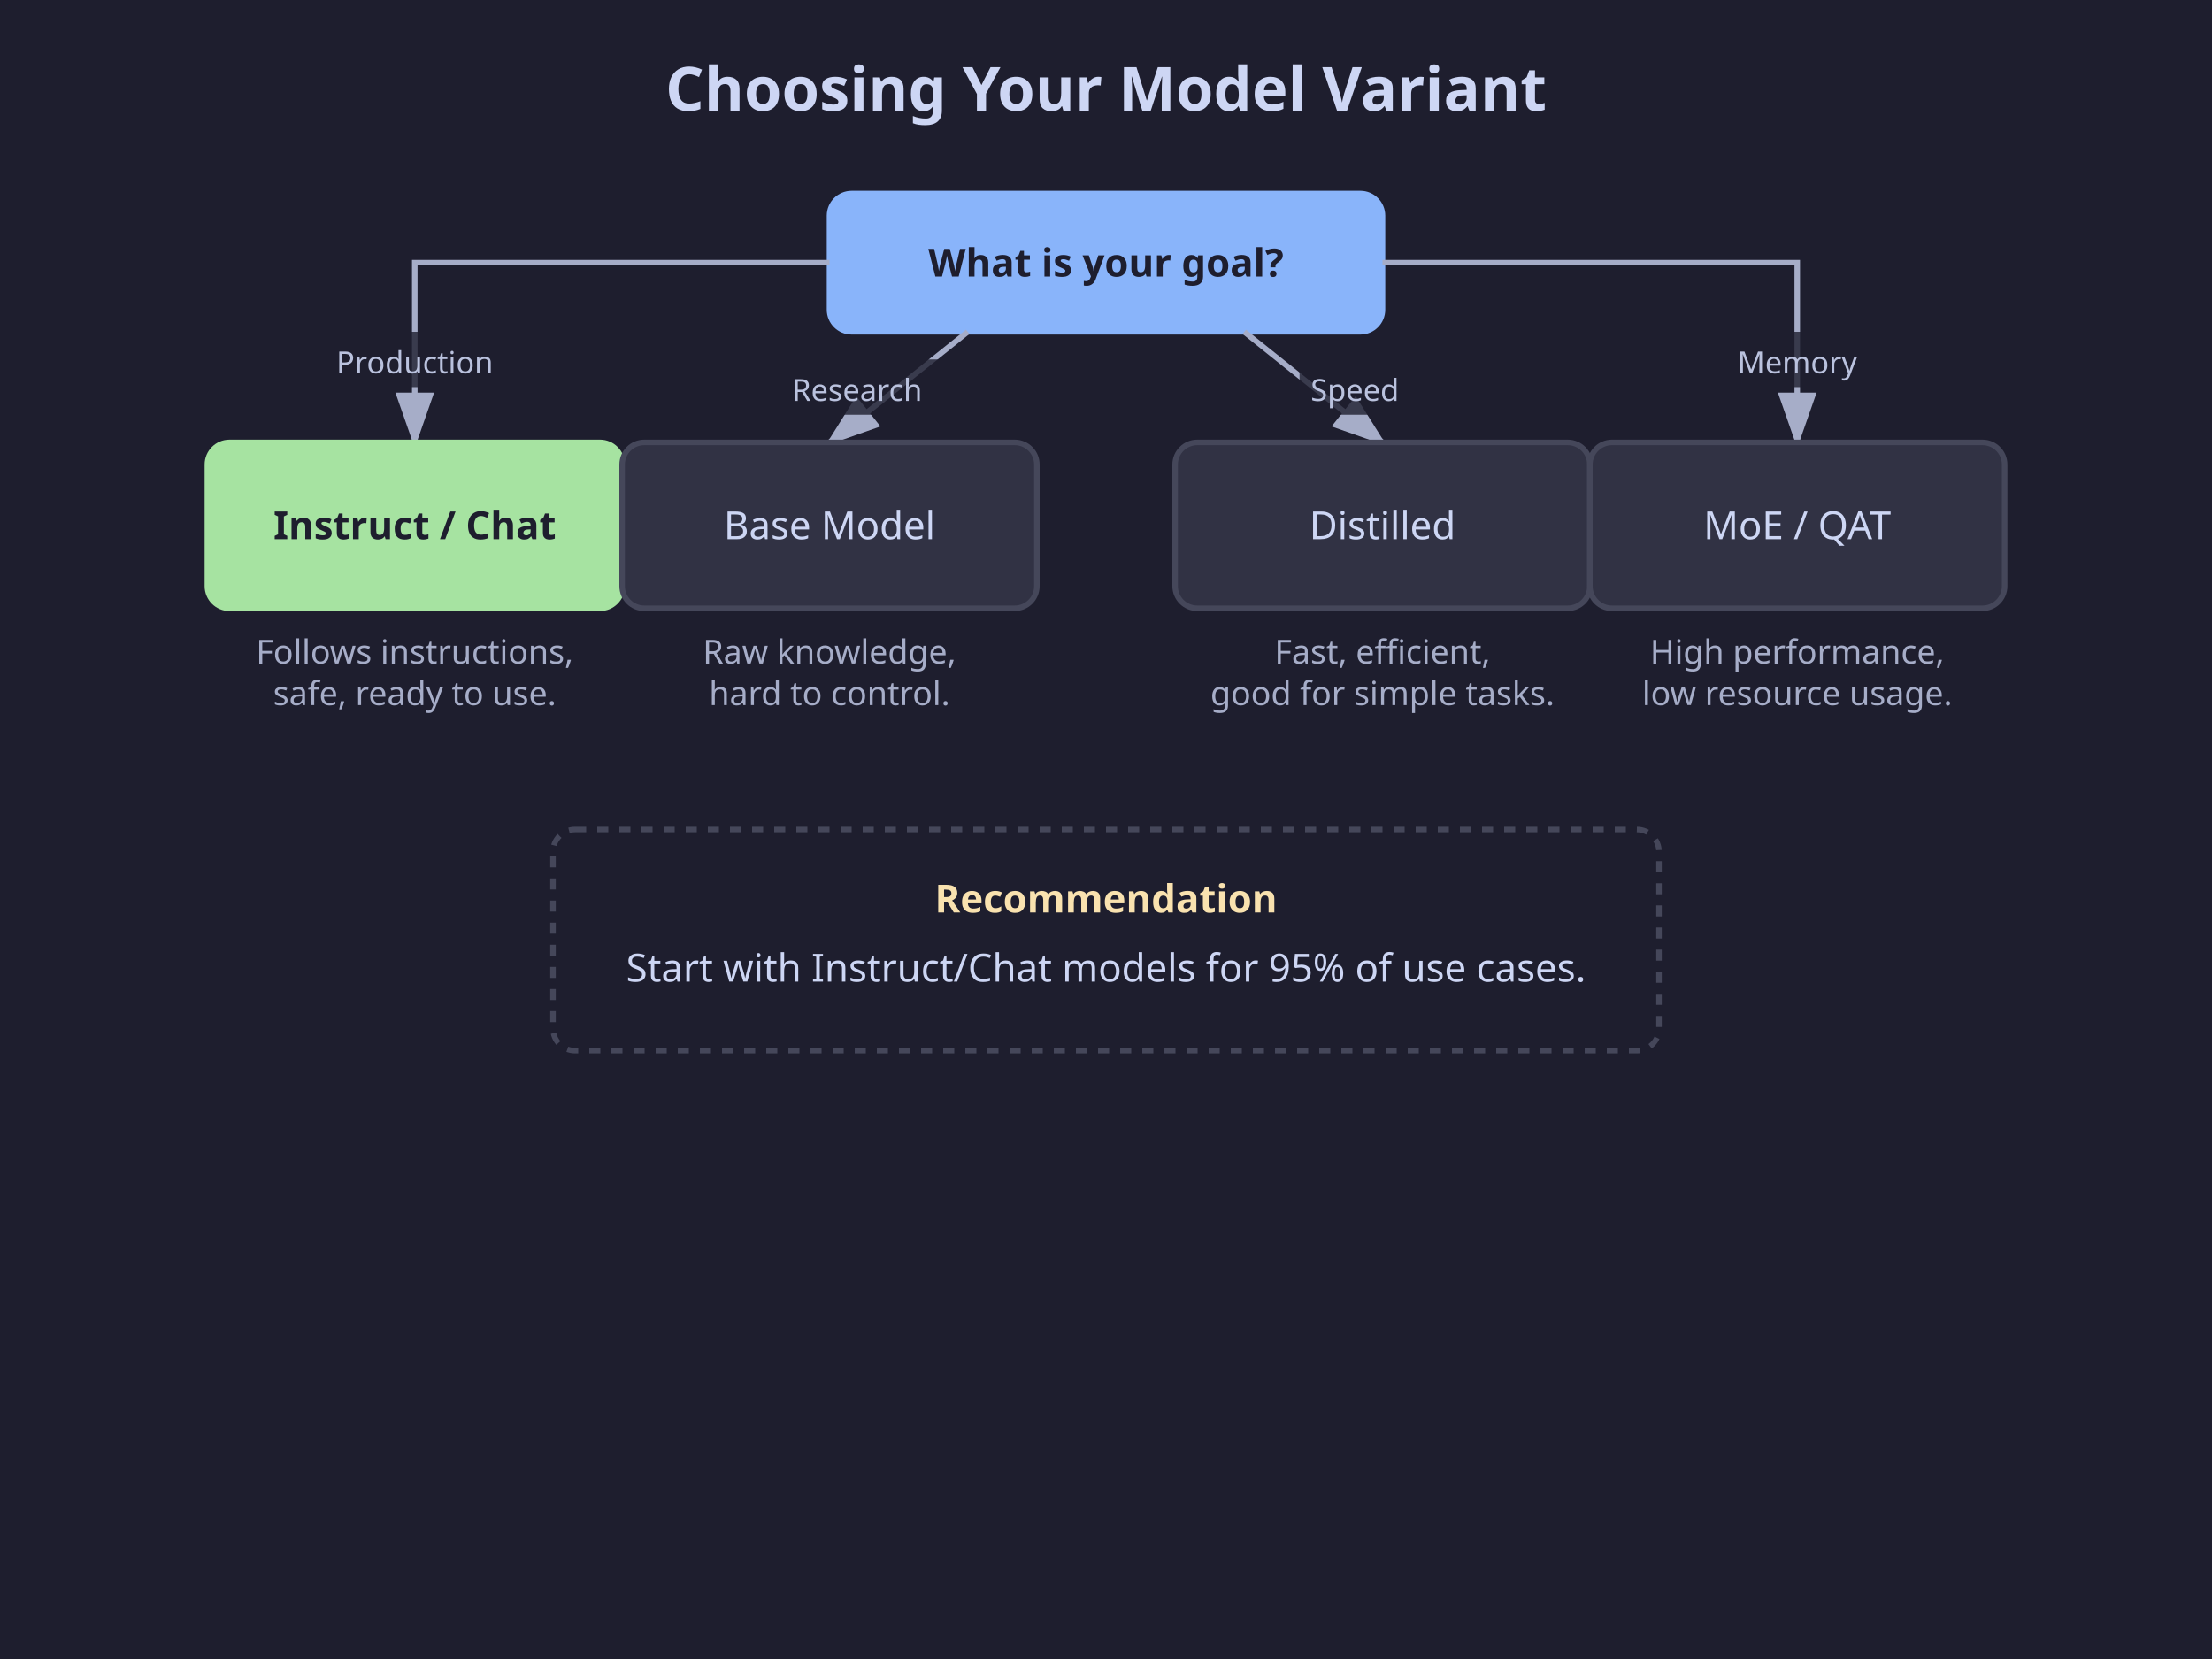
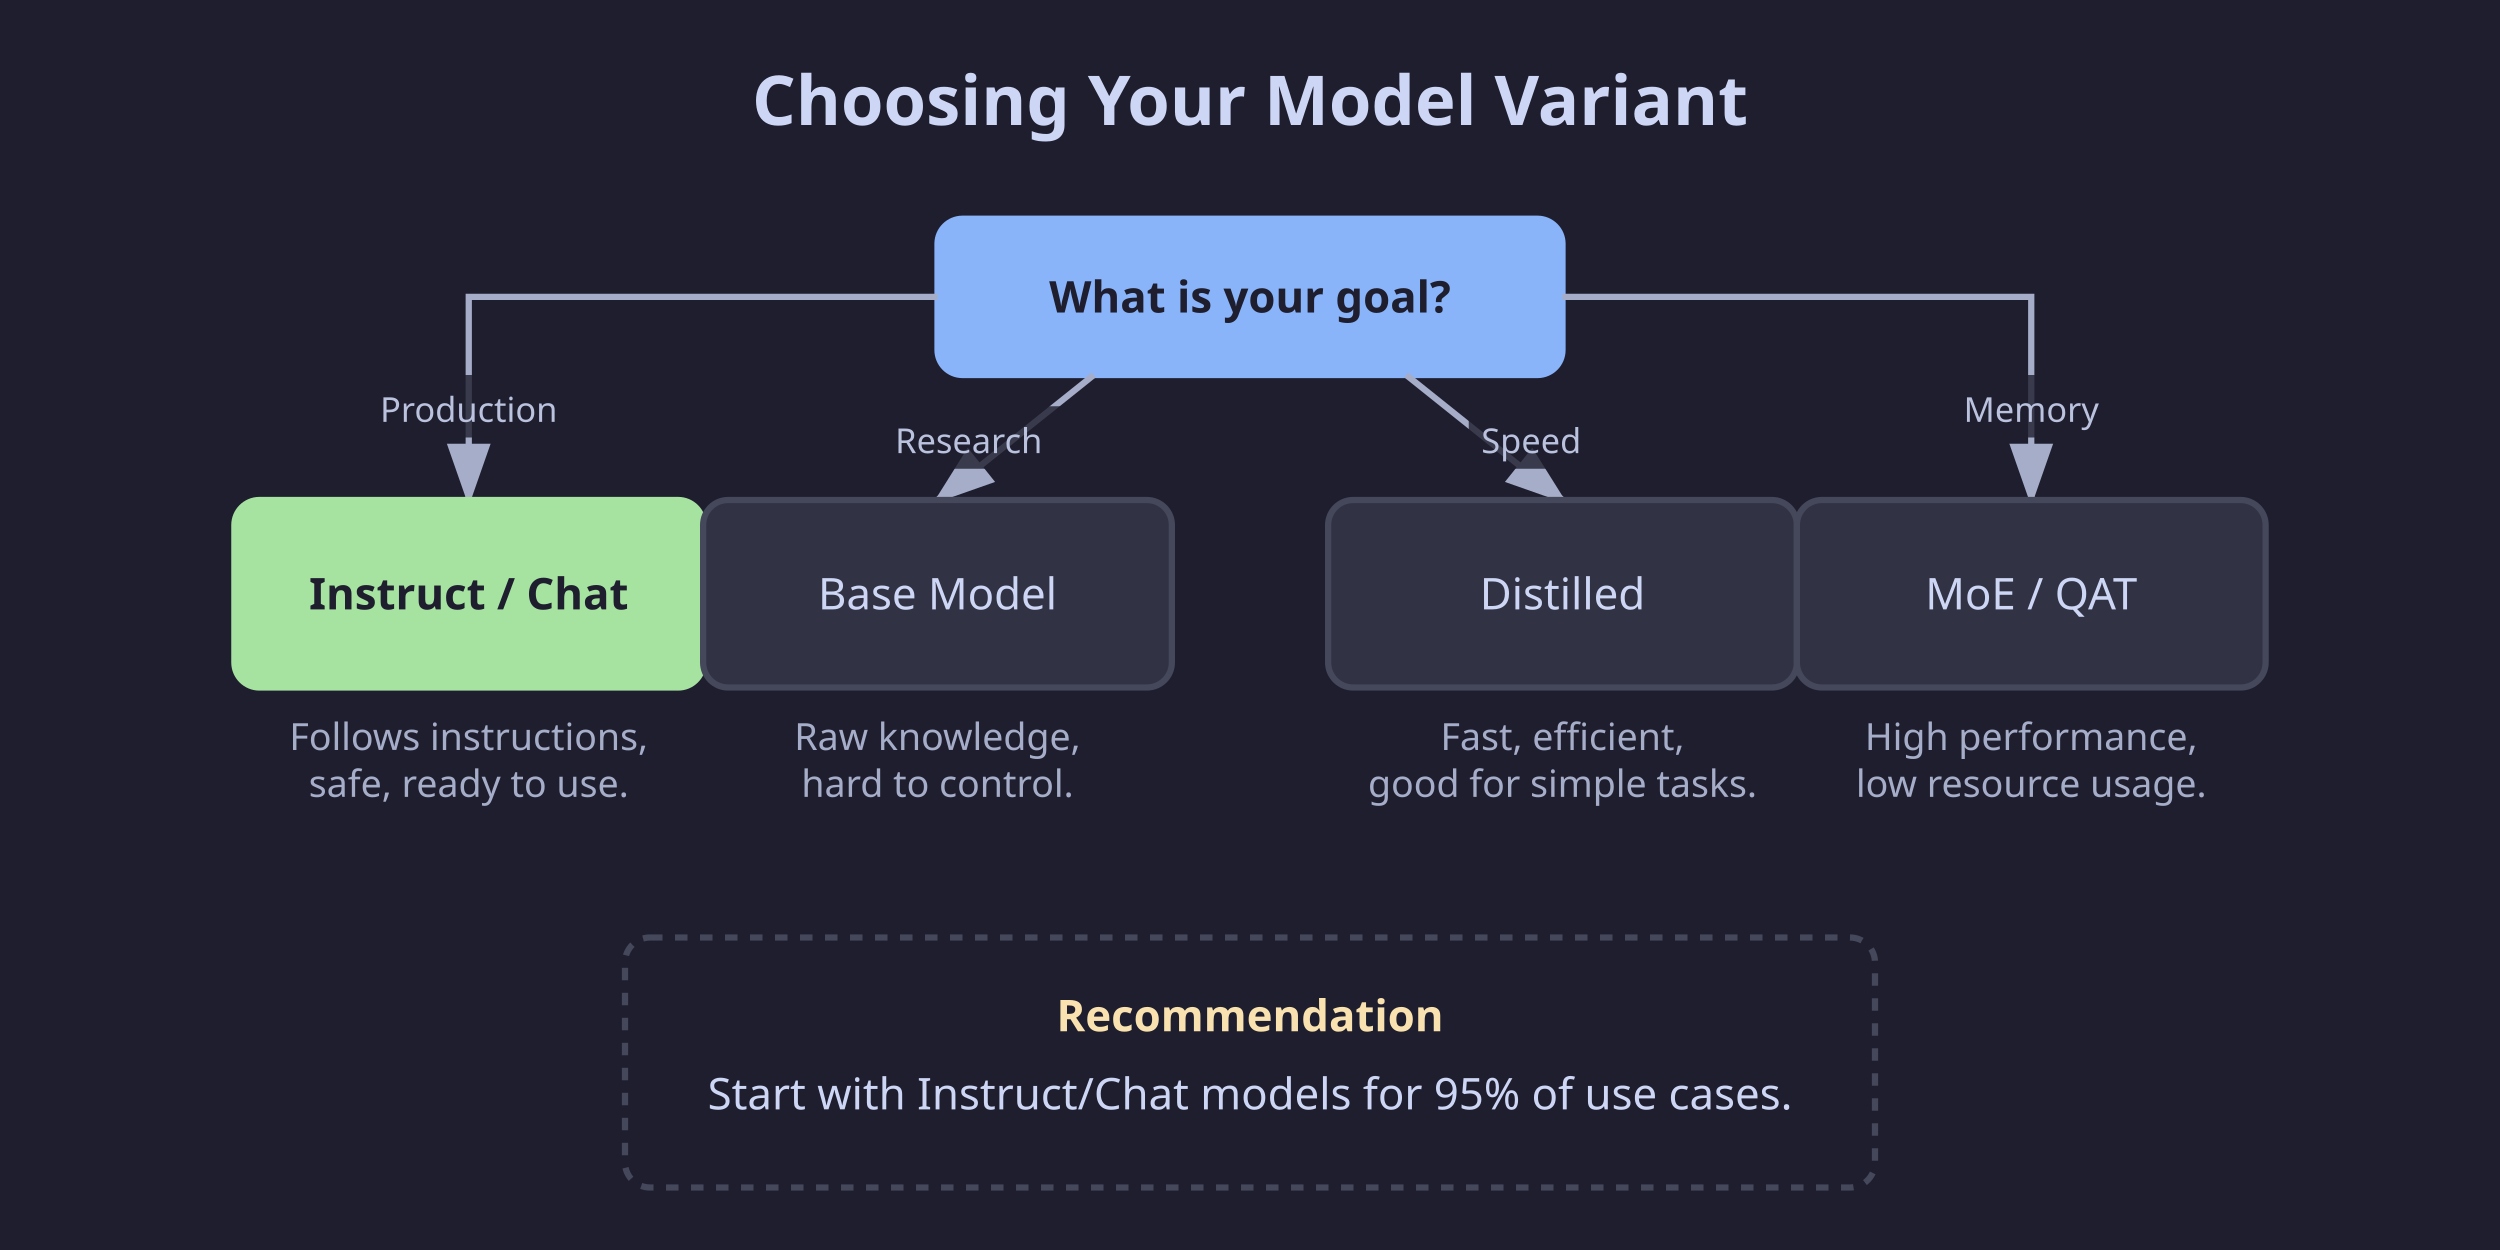
- <svg xmlns="http://www.w3.org/2000/svg" viewBox="0 0 800 600">
+ <svg xmlns="http://www.w3.org/2000/svg" viewBox="0 0 800 400">
  <defs>
    <style>
      .bg { fill: #1e1e2e; }
      .node { fill: #313244; stroke: #45475a; stroke-width: 2; rx: 8; ry: 8; }
      .node-start { fill: #89b4fa; stroke: #89b4fa; stroke-width: 2; rx: 8; ry: 8; }
      .node-result { fill: #a6e3a1; stroke: #a6e3a1; stroke-width: 2; rx: 8; ry: 8; }
      .text { font-family: 'Segoe UI', Tahoma, Geneva, Verdana, sans-serif; fill: #cdd6f4; font-size: 14px; text-anchor: middle; }
      .text-dark { font-family: 'Segoe UI', Tahoma, Geneva, Verdana, sans-serif; fill: #1e1e2e; font-size: 14px; font-weight: bold; text-anchor: middle; }
      .arrow { stroke: #a6adc8; stroke-width: 2; marker-end: url(#arrowhead); fill: none; }
      .label-bg { fill: #1e1e2e; opacity: 0.8; }
      .label-text { font-family: 'Segoe UI', Tahoma, Geneva, Verdana, sans-serif; fill: #bac2de; font-size: 11px; text-anchor: middle; }
    </style>
    <marker id="arrowhead" markerWidth="10" markerHeight="7" refX="9" refY="3.5" orient="auto">
      <polygon points="0 0, 10 3.5, 0 7" fill="#a6adc8" />
    </marker>
  </defs>
  <rect width="800" height="600" class="bg" />
  <text x="400" y="40" class="text" style="font-size: 22px; font-weight: bold;">Choosing Your Model Variant</text>
  <rect x="300" y="70" width="200" height="50" class="node-start" />
  <text x="400" y="100" class="text-dark">What is your goal?</text>
-   <path d="M 300 95 L 150 95 L 150 160" class="arrow" />
+   <path d="M 300 95 L 150 95 L 150 160" class="arrow" marker-end="url(#arrowhead)" />
  <rect x="130" y="120" width="40" height="20" class="label-bg" />
  <text x="150" y="135" class="label-text">Production</text>
-   <path d="M 350 120 L 300 160" class="arrow" />
+   <path d="M 350 120 L 300 160" class="arrow" marker-end="url(#arrowhead)" />
  <rect x="300" y="130" width="40" height="20" class="label-bg" />
  <text x="310" y="145" class="label-text">Research</text>
-   <path d="M 450 120 L 500 160" class="arrow" />
+   <path d="M 450 120 L 500 160" class="arrow" marker-end="url(#arrowhead)" />
  <rect x="470" y="130" width="40" height="20" class="label-bg" />
  <text x="490" y="145" class="label-text">Speed</text>
-   <path d="M 500 95 L 650 95 L 650 160" class="arrow" />
+   <path d="M 500 95 L 650 95 L 650 160" class="arrow" marker-end="url(#arrowhead)" />
  <rect x="630" y="120" width="40" height="20" class="label-bg" />
  <text x="650" y="135" class="label-text">Memory</text>
  <rect x="75" y="160" width="150" height="60" class="node-result" />
  <text x="150" y="195" class="text-dark">Instruct / Chat</text>
  <rect x="225" y="160" width="150" height="60" class="node" />
  <text x="300" y="195" class="text">Base Model</text>
  <rect x="425" y="160" width="150" height="60" class="node" />
  <text x="500" y="195" class="text">Distilled</text>
  <rect x="575" y="160" width="150" height="60" class="node" />
  <text x="650" y="195" class="text">MoE / QAT</text>
  <text x="150" y="240" class="text" style="font-size: 12px; fill: #a6adc8;">Follows instructions,</text>
  <text x="150" y="255" class="text" style="font-size: 12px; fill: #a6adc8;">safe, ready to use.</text>
  <text x="300" y="240" class="text" style="font-size: 12px; fill: #a6adc8;">Raw knowledge,</text>
  <text x="300" y="255" class="text" style="font-size: 12px; fill: #a6adc8;">hard to control.</text>
  <text x="500" y="240" class="text" style="font-size: 12px; fill: #a6adc8;">Fast, efficient,</text>
  <text x="500" y="255" class="text" style="font-size: 12px; fill: #a6adc8;">good for simple tasks.</text>
  <text x="650" y="240" class="text" style="font-size: 12px; fill: #a6adc8;">High performance,</text>
  <text x="650" y="255" class="text" style="font-size: 12px; fill: #a6adc8;">low resource usage.</text>
  <rect x="200" y="300" width="400" height="80" class="node" style="stroke-dasharray: 4; fill: #1e1e2e;" />
  <text x="400" y="330" class="text" style="font-weight: bold; fill: #f9e2af;">Recommendation</text>
  <text x="400" y="355" class="text">Start with Instruct/Chat models for 95% of use cases.</text>
</svg>
